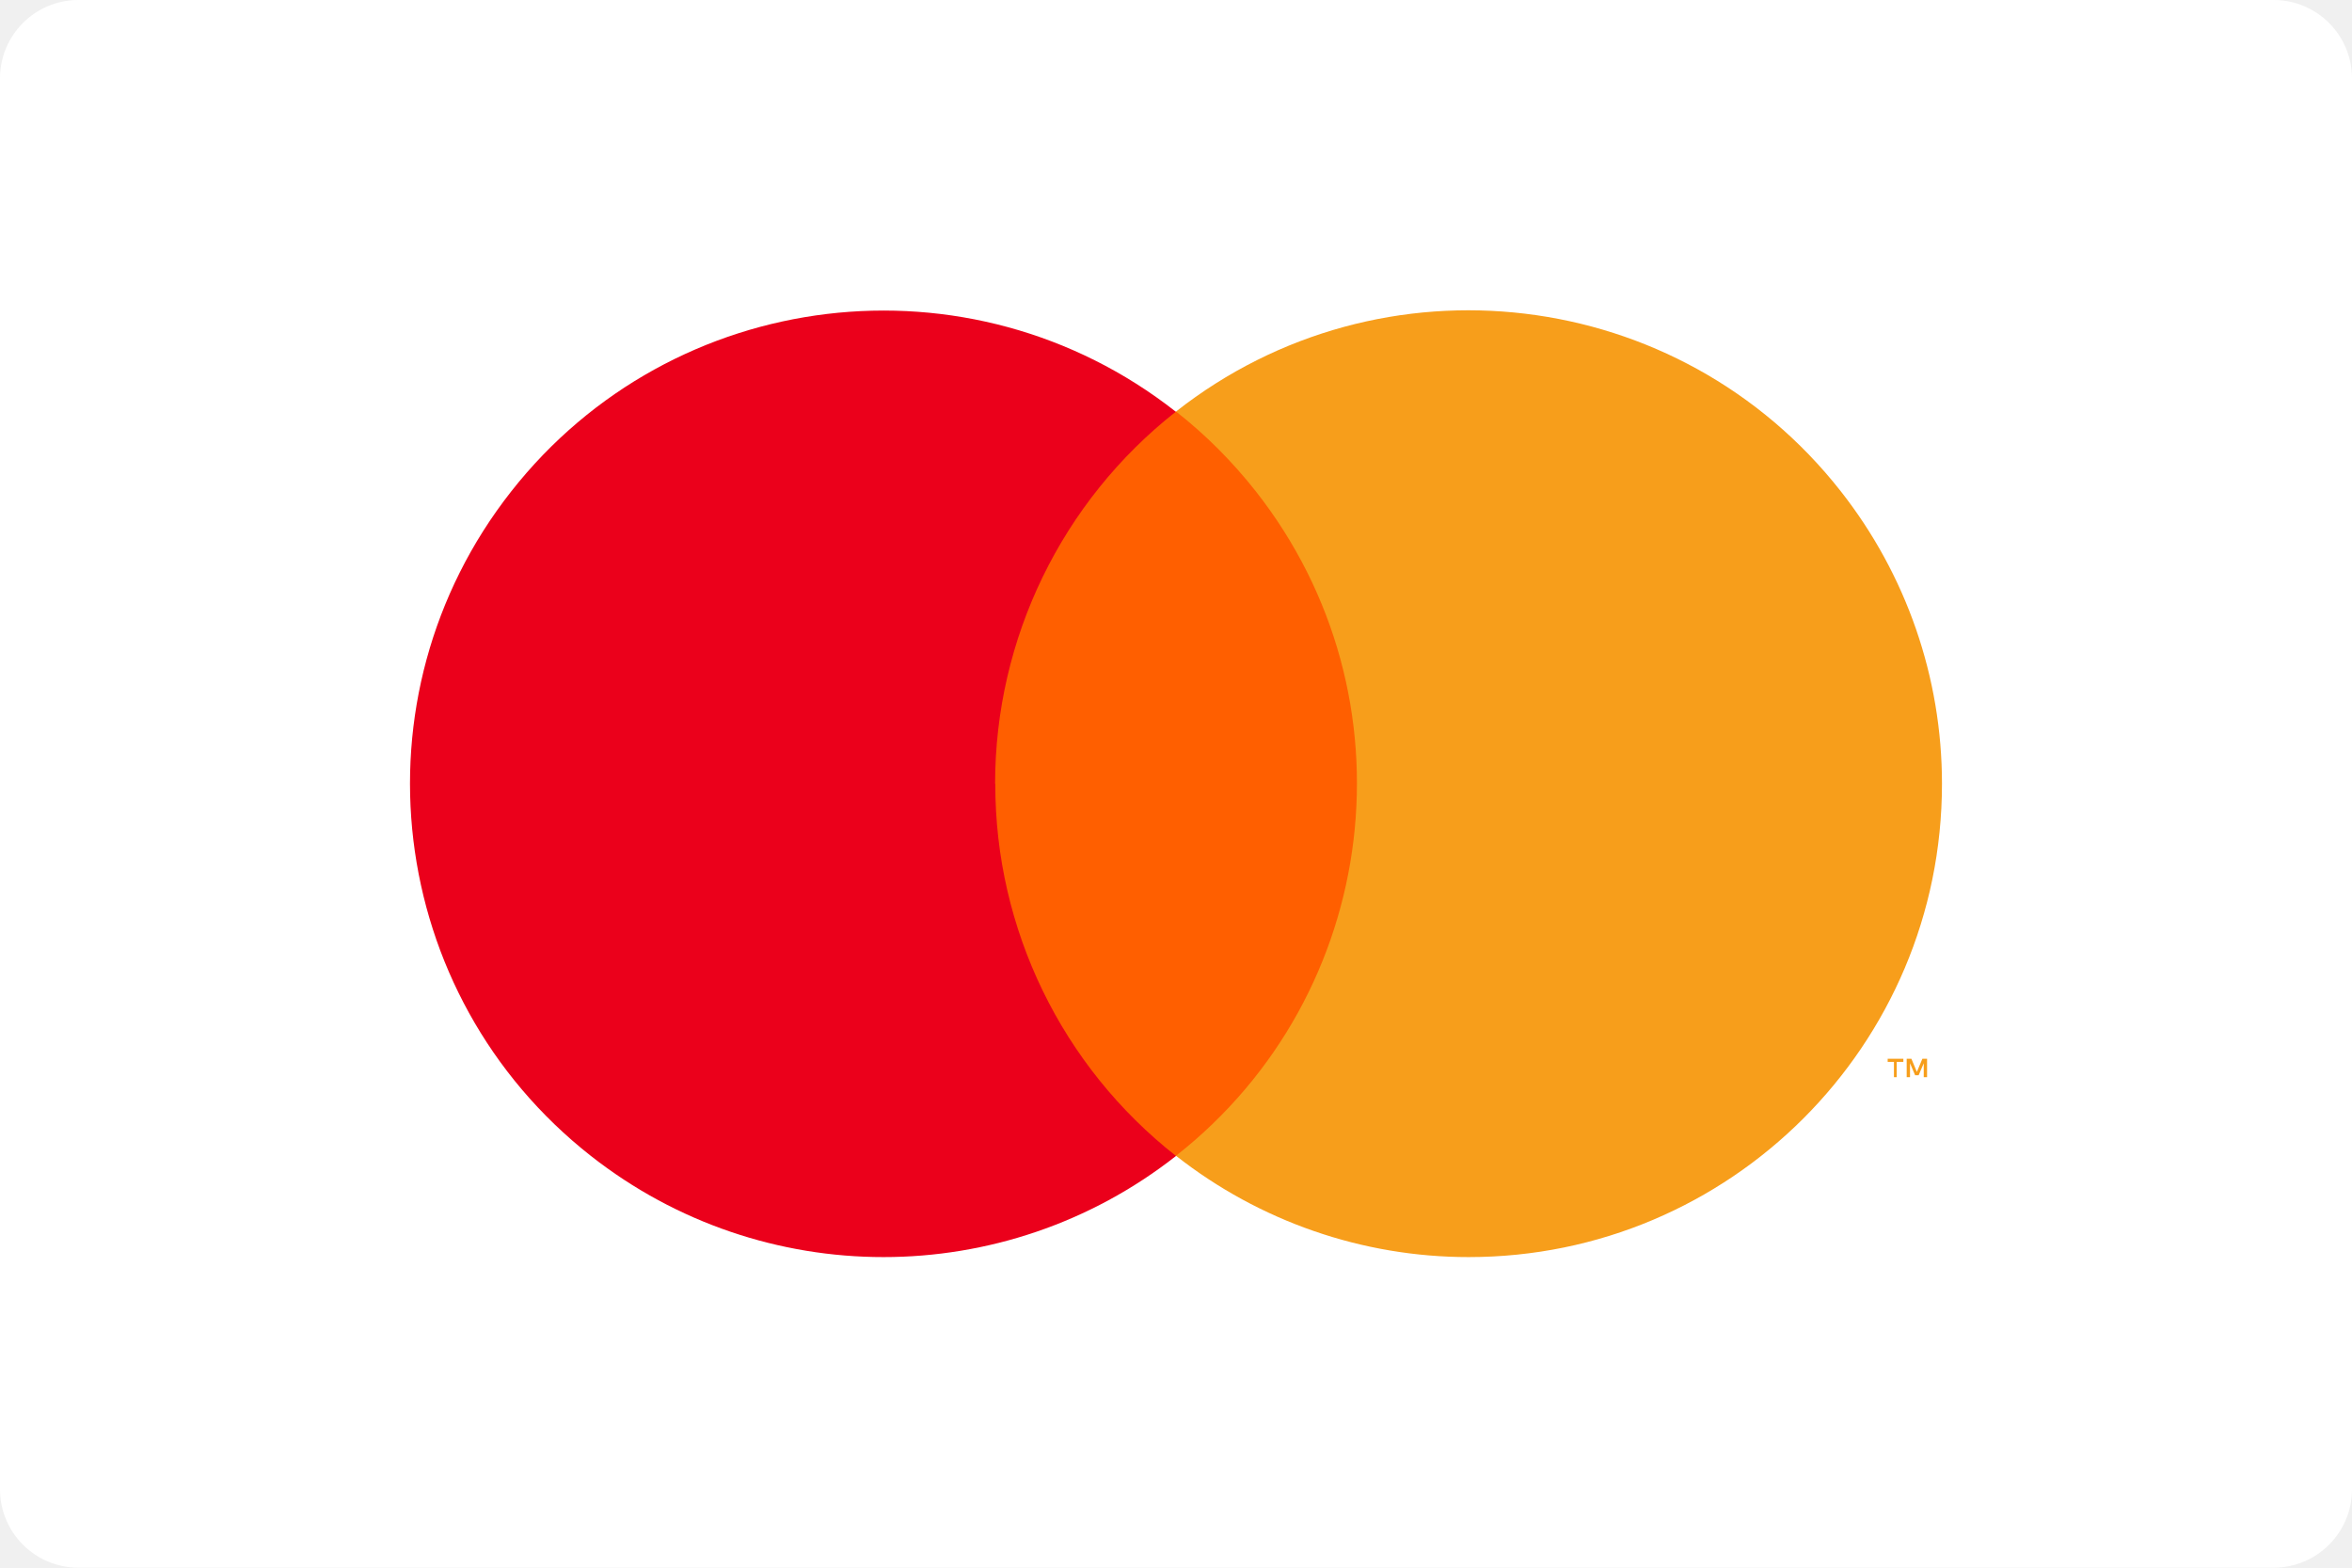
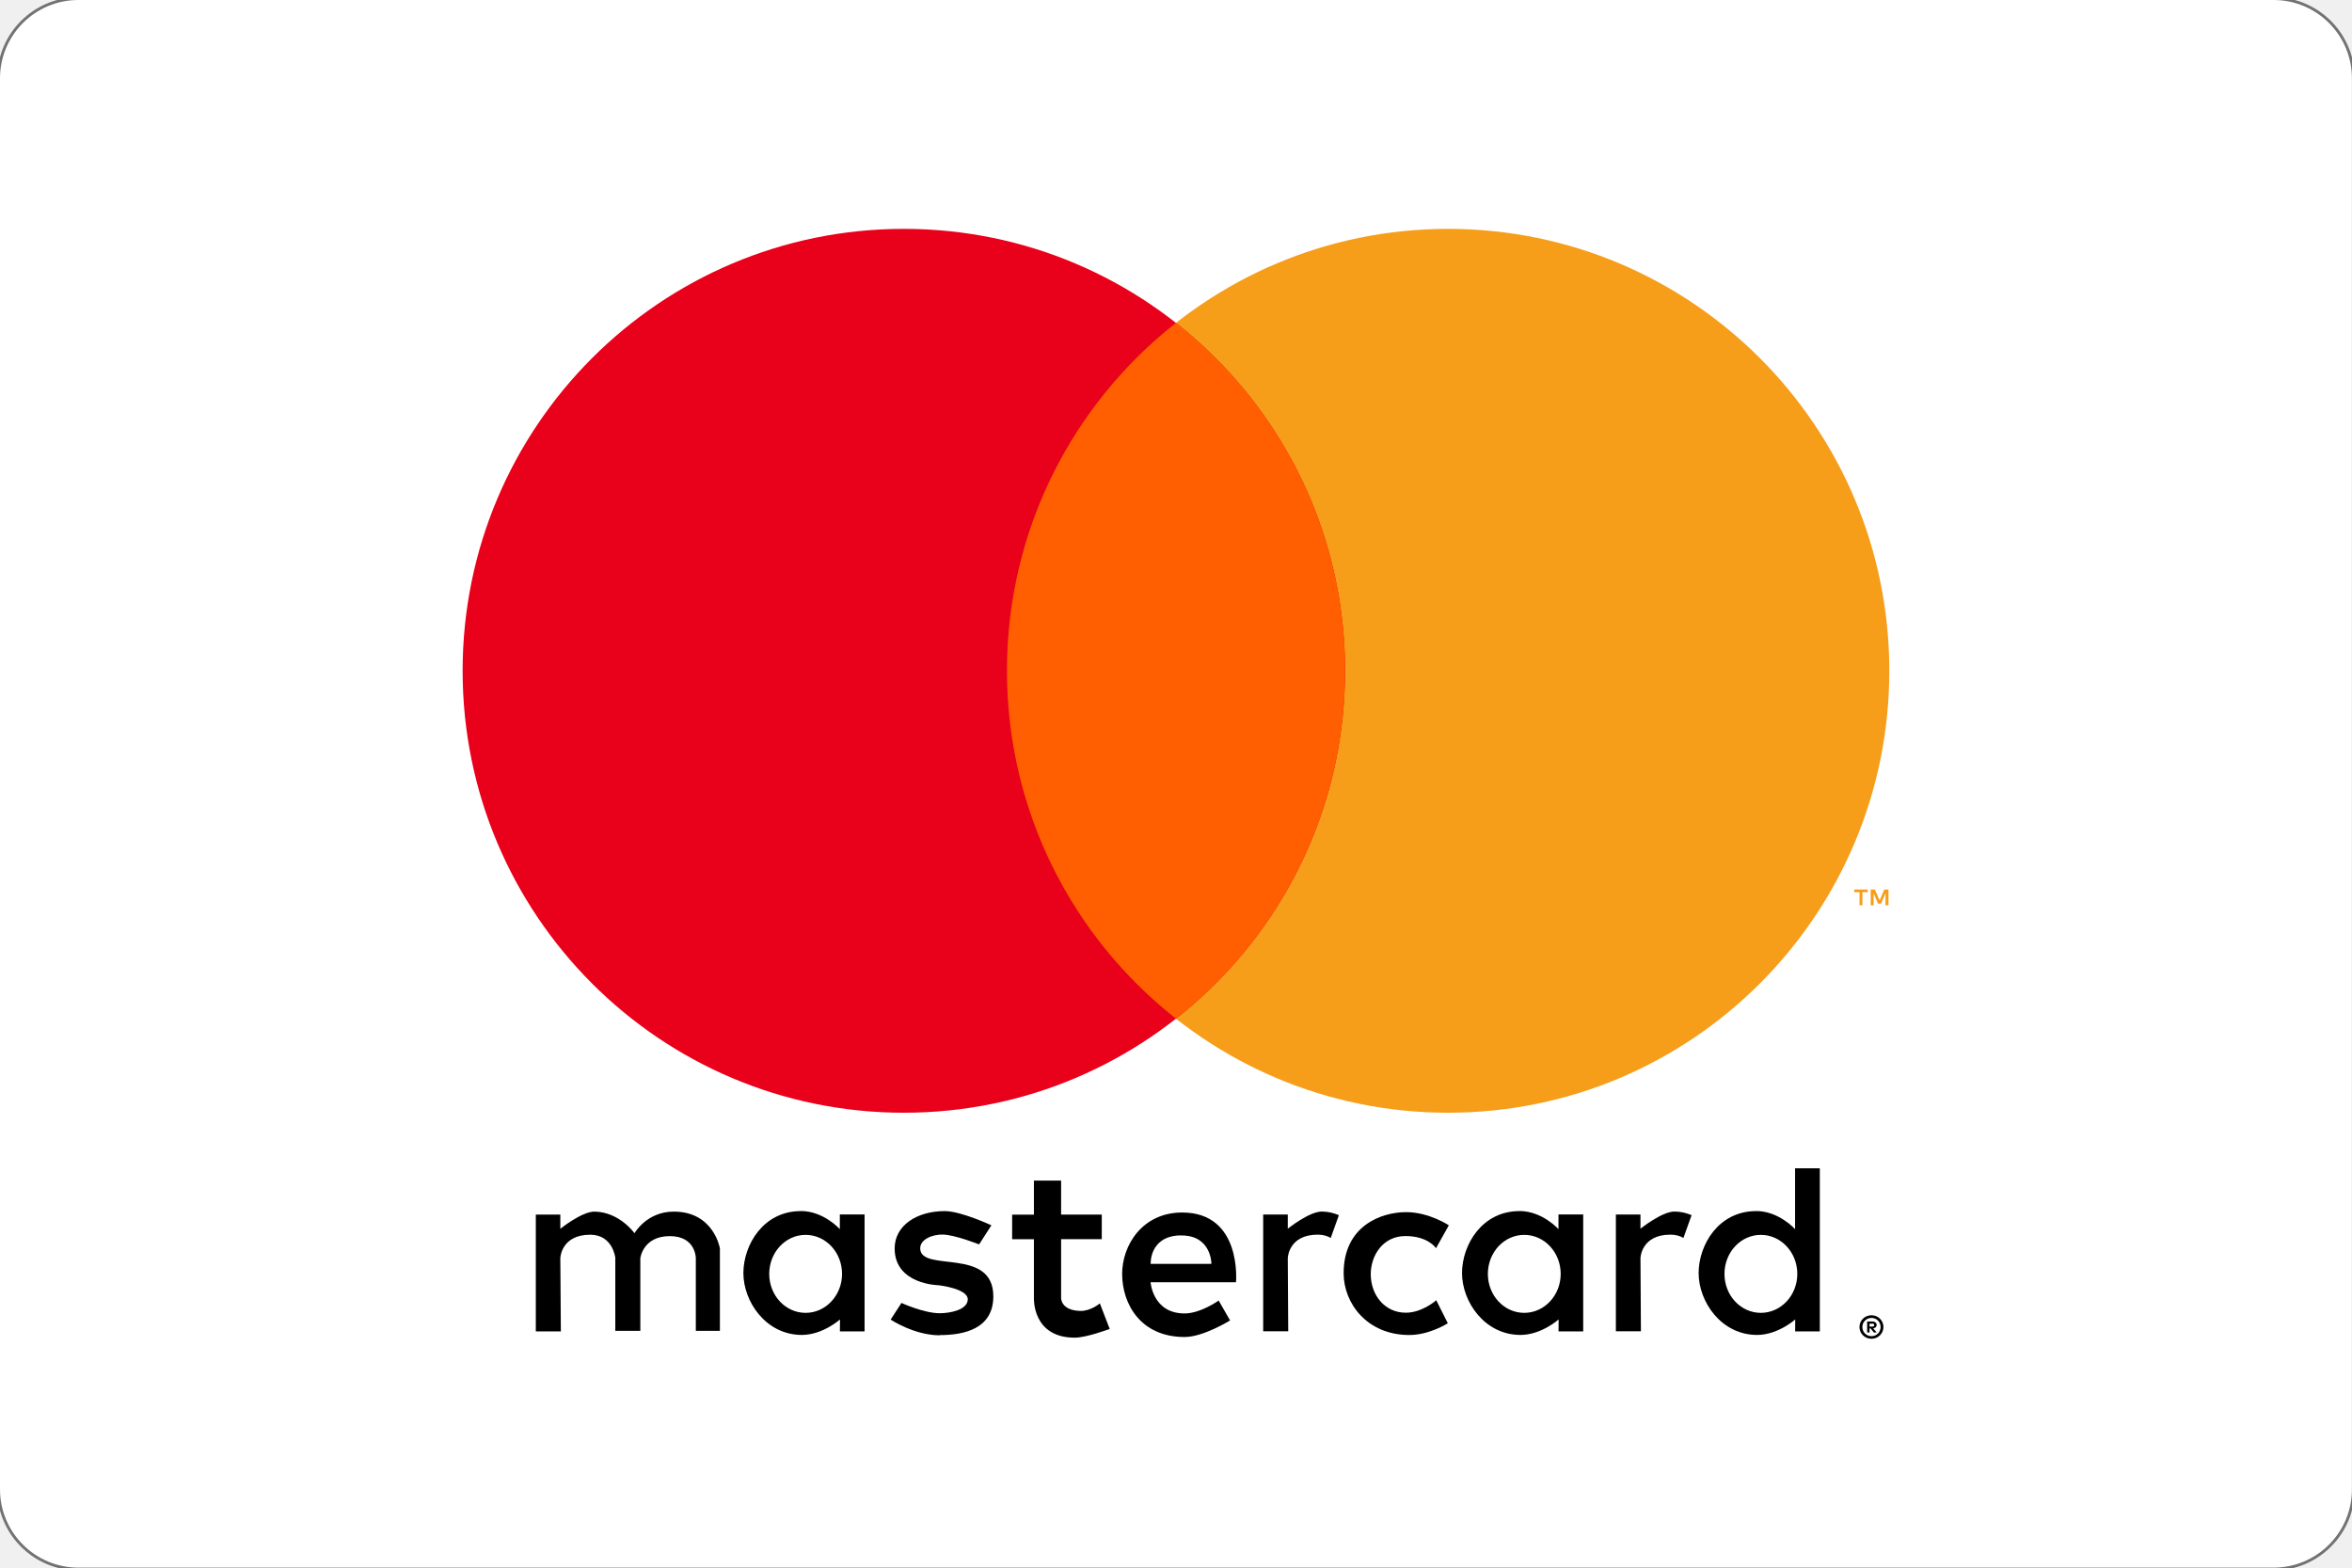
- <svg xmlns="http://www.w3.org/2000/svg" id="Ebene_1" data-name="Ebene 1" width="120" height="80" viewBox="0 0 120 80">
-   <rect y="0" width="120" height="80" rx="4" ry="4" style="fill: #fff;" />
-   <g>
-     <rect x="48.38" y="21.01" width="23.25" height="37.98" style="fill: #ff5f00;" />
-     <path d="M50.77,40c0-7.41,3.4-14.41,9.22-18.99-10.49-8.24-25.67-6.42-33.91,4.07-8.24,10.49-6.42,25.67,4.07,33.91,8.76,6.88,21.09,6.88,29.85,0-5.83-4.58-9.23-11.58-9.22-18.99Z" style="fill: #eb001b;" />
-     <path d="M96.77,54.97v-.78h.34v-.16h-.8v.16h.32v.78h.15Zm1.55,0v-.94h-.24l-.28,.67-.28-.67h-.24v.94h.17v-.71l.26,.61h.18l.26-.61v.71h.17Z" style="fill: #f79e1b;" />
-     <path d="M99.08,40c0,13.34-10.81,24.15-24.15,24.15-5.41,0-10.67-1.82-14.93-5.17,10.49-8.24,12.31-23.43,4.07-33.91-1.19-1.51-2.55-2.88-4.07-4.07,10.49-8.24,25.67-6.43,33.91,4.06,3.35,4.26,5.17,9.51,5.17,14.93h0Z" style="fill: #f79e1b;" />
+ <svg xmlns="http://www.w3.org/2000/svg" xml:space="preserve" width="31.75mm" height="21.167mm" style="shape-rendering:geometricPrecision; text-rendering:geometricPrecision; image-rendering:optimizeQuality; fill-rule:evenodd; clip-rule:evenodd" viewBox="0 0 31.75 21.167" version="1.1">
+   <defs>
+     <style type="text/css">
+    
+     .str0 {stroke:#727271;stroke-width:0.076}
+     .fil0 {fill:none}
+     .fil1 {fill:white}
+     .fil5 {fill:black;fill-rule:nonzero}
+     .fil3 {fill:#E9001A;fill-rule:nonzero}
+     .fil2 {fill:#F69E1A;fill-rule:nonzero}
+     .fil4 {fill:#FF5E01;fill-rule:nonzero}
+    
+   </style>
+   </defs>
+   <g id="Layer_x0020_1">
+     <g>
+       <path class="fil0 str0" d="M1.058 0l29.633 0c0.584,0 1.058,0.474 1.058,1.058l0 19.05c-0,0.584 -0.474,1.058 -1.058,1.058l-29.633 0c-0.584,-0 -1.058,-0.474 -1.058,-1.058l-0 -19.05c0,-0.584 0.474,-1.058 1.058,-1.058z" />
+       <path id="1" class="fil1" d="M1.058 0l29.633 0c0.584,0 1.058,0.474 1.058,1.058l0 19.05c-0,0.584 -0.474,1.058 -1.058,1.058l-29.633 0c-0.584,-0 -1.058,-0.474 -1.058,-1.058l-0 -19.05c0,-0.584 0.474,-1.058 1.058,-1.058z" />
+     </g>
+     <path class="fil2" d="M25.504 9.057c0,3.296 -2.666,5.967 -5.956,5.967 -3.289,0 -5.956,-2.671 -5.956,-5.967 0,-3.295 2.667,-5.967 5.956,-5.967 3.289,0 5.956,2.671 5.956,5.967z" />
+     <path class="fil3" d="M18.157 9.057c0,3.296 -2.667,5.967 -5.956,5.967 -3.289,0 -5.956,-2.671 -5.956,-5.967 0,-3.295 2.667,-5.967 5.956,-5.967 3.289,0 5.956,2.671 5.956,5.967z" />
+     <path class="fil4" d="M15.875 4.359c-1.39,1.092 -2.282,2.79 -2.282,4.697 0,1.907 0.892,3.606 2.282,4.698 1.39,-1.092 2.282,-2.791 2.282,-4.698 0,-1.907 -0.892,-3.604 -2.282,-4.697z" />
+     <path class="fil2" d="M25.141 12.223l0 -0.177 0.071 0 0 -0.036 -0.181 0 0 0.036 0.071 0 0 0.177 0.039 0zm0.352 0l0 0 0 -0.213 -0.056 0 -0.064 0.146 -0.064 -0.146 -0.056 0 0 0.213 0.039 0 0 -0.161 0.06 0.139 0.041 0 0.06 -0.139 0 0.161 0.039 0z" />
+     <path class="fil5" d="M7.571 17.976l-0.338 0 0 -1.577 0.331 0 0 0.192c0,0 0.291,-0.235 0.464,-0.232 0.336,0.006 0.537,0.292 0.537,0.292 0,0 0.163,-0.292 0.53,-0.292 0.543,0 0.623,0.497 0.623,0.497l0 1.113 -0.325 0 0 -0.981c0,0 0.001,-0.298 -0.351,-0.298 -0.364,0 -0.398,0.298 -0.398,0.298l0 0.981 -0.338 0 0 -0.987c0,0 -0.033,-0.311 -0.338,-0.311 -0.397,0 -0.404,0.318 -0.404,0.318l0.007 0.987z" />
+     <path class="fil5" d="M17.848 16.358c-0.173,-0.003 -0.464,0.232 -0.464,0.232l0 -0.192 -0.332 0 0 1.577 0.338 0 -0.006 -0.987c0,0 0.007,-0.318 0.404,-0.318 0.074,0 0.131,0.018 0.176,0.045l0 -0.001 0.11 -0.307c-0.067,-0.028 -0.142,-0.048 -0.227,-0.049z" />
+     <path class="fil5" d="M22.609 16.358c-0.173,-0.003 -0.464,0.232 -0.464,0.232l0 -0.192 -0.332 0 0 1.577 0.338 0 -0.006 -0.987c0,0 0.007,-0.318 0.404,-0.318 0.074,0 0.131,0.018 0.176,0.045l0 -0.001 0.11 -0.307c-0.067,-0.028 -0.142,-0.048 -0.227,-0.049z" />
+     <path class="fil5" d="M10.875 16.673c0.272,0 0.492,0.236 0.492,0.527 0,0.291 -0.221,0.526 -0.492,0.526 -0.272,0 -0.491,-0.235 -0.491,-0.526 0,-0.291 0.219,-0.527 0.491,-0.527zm-0.065 -0.321l0 0c-0.506,0 -0.773,0.455 -0.775,0.834 -0.001,0.389 0.305,0.838 0.789,0.838 0.283,0 0.515,-0.209 0.515,-0.209l-0.001 0.161 0.333 0 0 -1.579 -0.334 0 0 0.199c0,0 -0.218,-0.245 -0.527,-0.245l0 0z" />
+     <path class="fil5" d="M20.576 16.673c0.272,0 0.492,0.236 0.492,0.527 0,0.291 -0.221,0.526 -0.492,0.526 -0.272,0 -0.491,-0.235 -0.491,-0.526 0,-0.291 0.219,-0.527 0.491,-0.527zm-0.065 -0.321l0 0c-0.506,0 -0.773,0.455 -0.775,0.834 -0.001,0.389 0.305,0.838 0.789,0.838 0.282,0 0.515,-0.209 0.515,-0.209l-0.001 0.161 0.333 0 0 -1.579 -0.334 0 0 0.199c0,0 -0.218,-0.245 -0.527,-0.245z" />
+     <path class="fil5" d="M23.77 16.673c0.272,0 0.492,0.236 0.492,0.527 0,0.291 -0.221,0.526 -0.492,0.526 -0.272,0 -0.491,-0.235 -0.491,-0.526 0,-0.291 0.219,-0.527 0.491,-0.527zm-0.065 -0.321l0 0c-0.506,0 -0.773,0.455 -0.775,0.834 -0.001,0.389 0.305,0.838 0.789,0.838 0.282,0 0.515,-0.209 0.515,-0.209l-0.001 0.161 0.333 0 0 -2.202 -0.334 0 0 0.822c0,0 -0.218,-0.245 -0.527,-0.245z" />
+     <path class="fil5" d="M12.686 18.029c-0.345,0 -0.663,-0.212 -0.663,-0.212l0.146 -0.225c0,0 0.301,0.139 0.517,0.139 0.14,0 0.375,-0.045 0.378,-0.186 0.003,-0.148 -0.394,-0.192 -0.394,-0.192 0,0 -0.593,-0.008 -0.593,-0.497 0,-0.307 0.296,-0.504 0.676,-0.504 0.22,0 0.63,0.192 0.63,0.192l-0.166 0.258c0,0 -0.317,-0.127 -0.484,-0.133 -0.141,-0.005 -0.311,0.062 -0.311,0.185 0,0.335 0.987,-0.026 0.987,0.649 0,0.443 -0.402,0.523 -0.722,0.523z" />
+     <path class="fil5" d="M13.957 15.941l0 0.459 -0.294 0 0 0.332 0.294 0 0 0.793c0,0 -0.026,0.536 0.551,0.536 0.159,0 0.472,-0.118 0.472,-0.118l-0.133 -0.345c0,0 -0.124,0.106 -0.264,0.102 -0.267,-0.007 -0.259,-0.177 -0.259,-0.177l0 -0.792 0.549 0 0 -0.332 -0.549 0 0 -0.459 -0.365 0z" />
+     <path class="fil5" d="M15.91 16.681c0.013,-0.001 0.026,0 0.04,0 0.406,0 0.403,0.384 0.403,0.384l-0.82 0c0,0 -0.019,-0.361 0.377,-0.384zm0.049 -0.31l0 0c-0.542,0 -0.813,0.447 -0.811,0.834 0.002,0.399 0.247,0.847 0.843,0.847 0.255,0 0.614,-0.224 0.614,-0.224l-0.154 -0.268c0,0 -0.245,0.174 -0.46,0.174 -0.431,0 -0.459,-0.421 -0.459,-0.421l1.153 0c0,0 0.086,-0.942 -0.727,-0.942z" />
+     <path class="fil5" d="M19.389 17.557l0.155 0.309c0,0 -0.245,0.159 -0.52,0.159 -0.569,0 -0.886,-0.428 -0.886,-0.834 0,-0.637 0.503,-0.825 0.844,-0.825 0.309,0 0.576,0.178 0.576,0.178l-0.173 0.309c0,0 -0.105,-0.164 -0.412,-0.164 -0.307,0 -0.469,0.264 -0.469,0.515 0,0.281 0.188,0.52 0.473,0.52 0.224,0 0.412,-0.169 0.412,-0.169z" />
+     <path class="fil5" d="M25.273 17.871c0.009,0 0.015,0.002 0.02,0.005 0.005,0.003 0.007,0.008 0.007,0.015 -0,0.007 -0.003,0.012 -0.007,0.015 -0.005,0.003 -0.011,0.005 -0.02,0.005l-0.036 0 0 -0.039 0.036 0zm0 -0.028l0 0 -0.068 0 0 0.148 0.032 0 0 -0.055 0.014 0 0.045 0.055 0.038 0 -0.048 -0.056c0.015,-0.002 0.027,-0.007 0.035,-0.015 0.008,-0.008 0.012,-0.018 0.012,-0.03 -0,-0.015 -0.005,-0.026 -0.015,-0.034 -0.01,-0.008 -0.025,-0.013 -0.044,-0.013zm-0.009 0.198l0 0c-0.036,-0.001 -0.065,-0.013 -0.088,-0.036 -0.023,-0.023 -0.035,-0.052 -0.036,-0.088 0.001,-0.035 0.013,-0.065 0.036,-0.087 0.023,-0.023 0.053,-0.035 0.088,-0.036 0.035,0.001 0.064,0.013 0.087,0.036 0.023,0.023 0.035,0.052 0.036,0.087 -0.001,0.035 -0.013,0.064 -0.036,0.088 -0.023,0.023 -0.052,0.035 -0.087,0.036zm0 -0.283l0 0c-0.047,0.001 -0.085,0.017 -0.116,0.047 -0.03,0.03 -0.046,0.067 -0.047,0.112 0.001,0.045 0.017,0.082 0.047,0.112 0.03,0.03 0.069,0.046 0.116,0.047 0.046,-0.001 0.084,-0.017 0.114,-0.047 0.03,-0.03 0.046,-0.067 0.047,-0.112 -0.001,-0.045 -0.017,-0.082 -0.047,-0.112 -0.03,-0.03 -0.068,-0.045 -0.114,-0.047z" />
  </g>
</svg>
